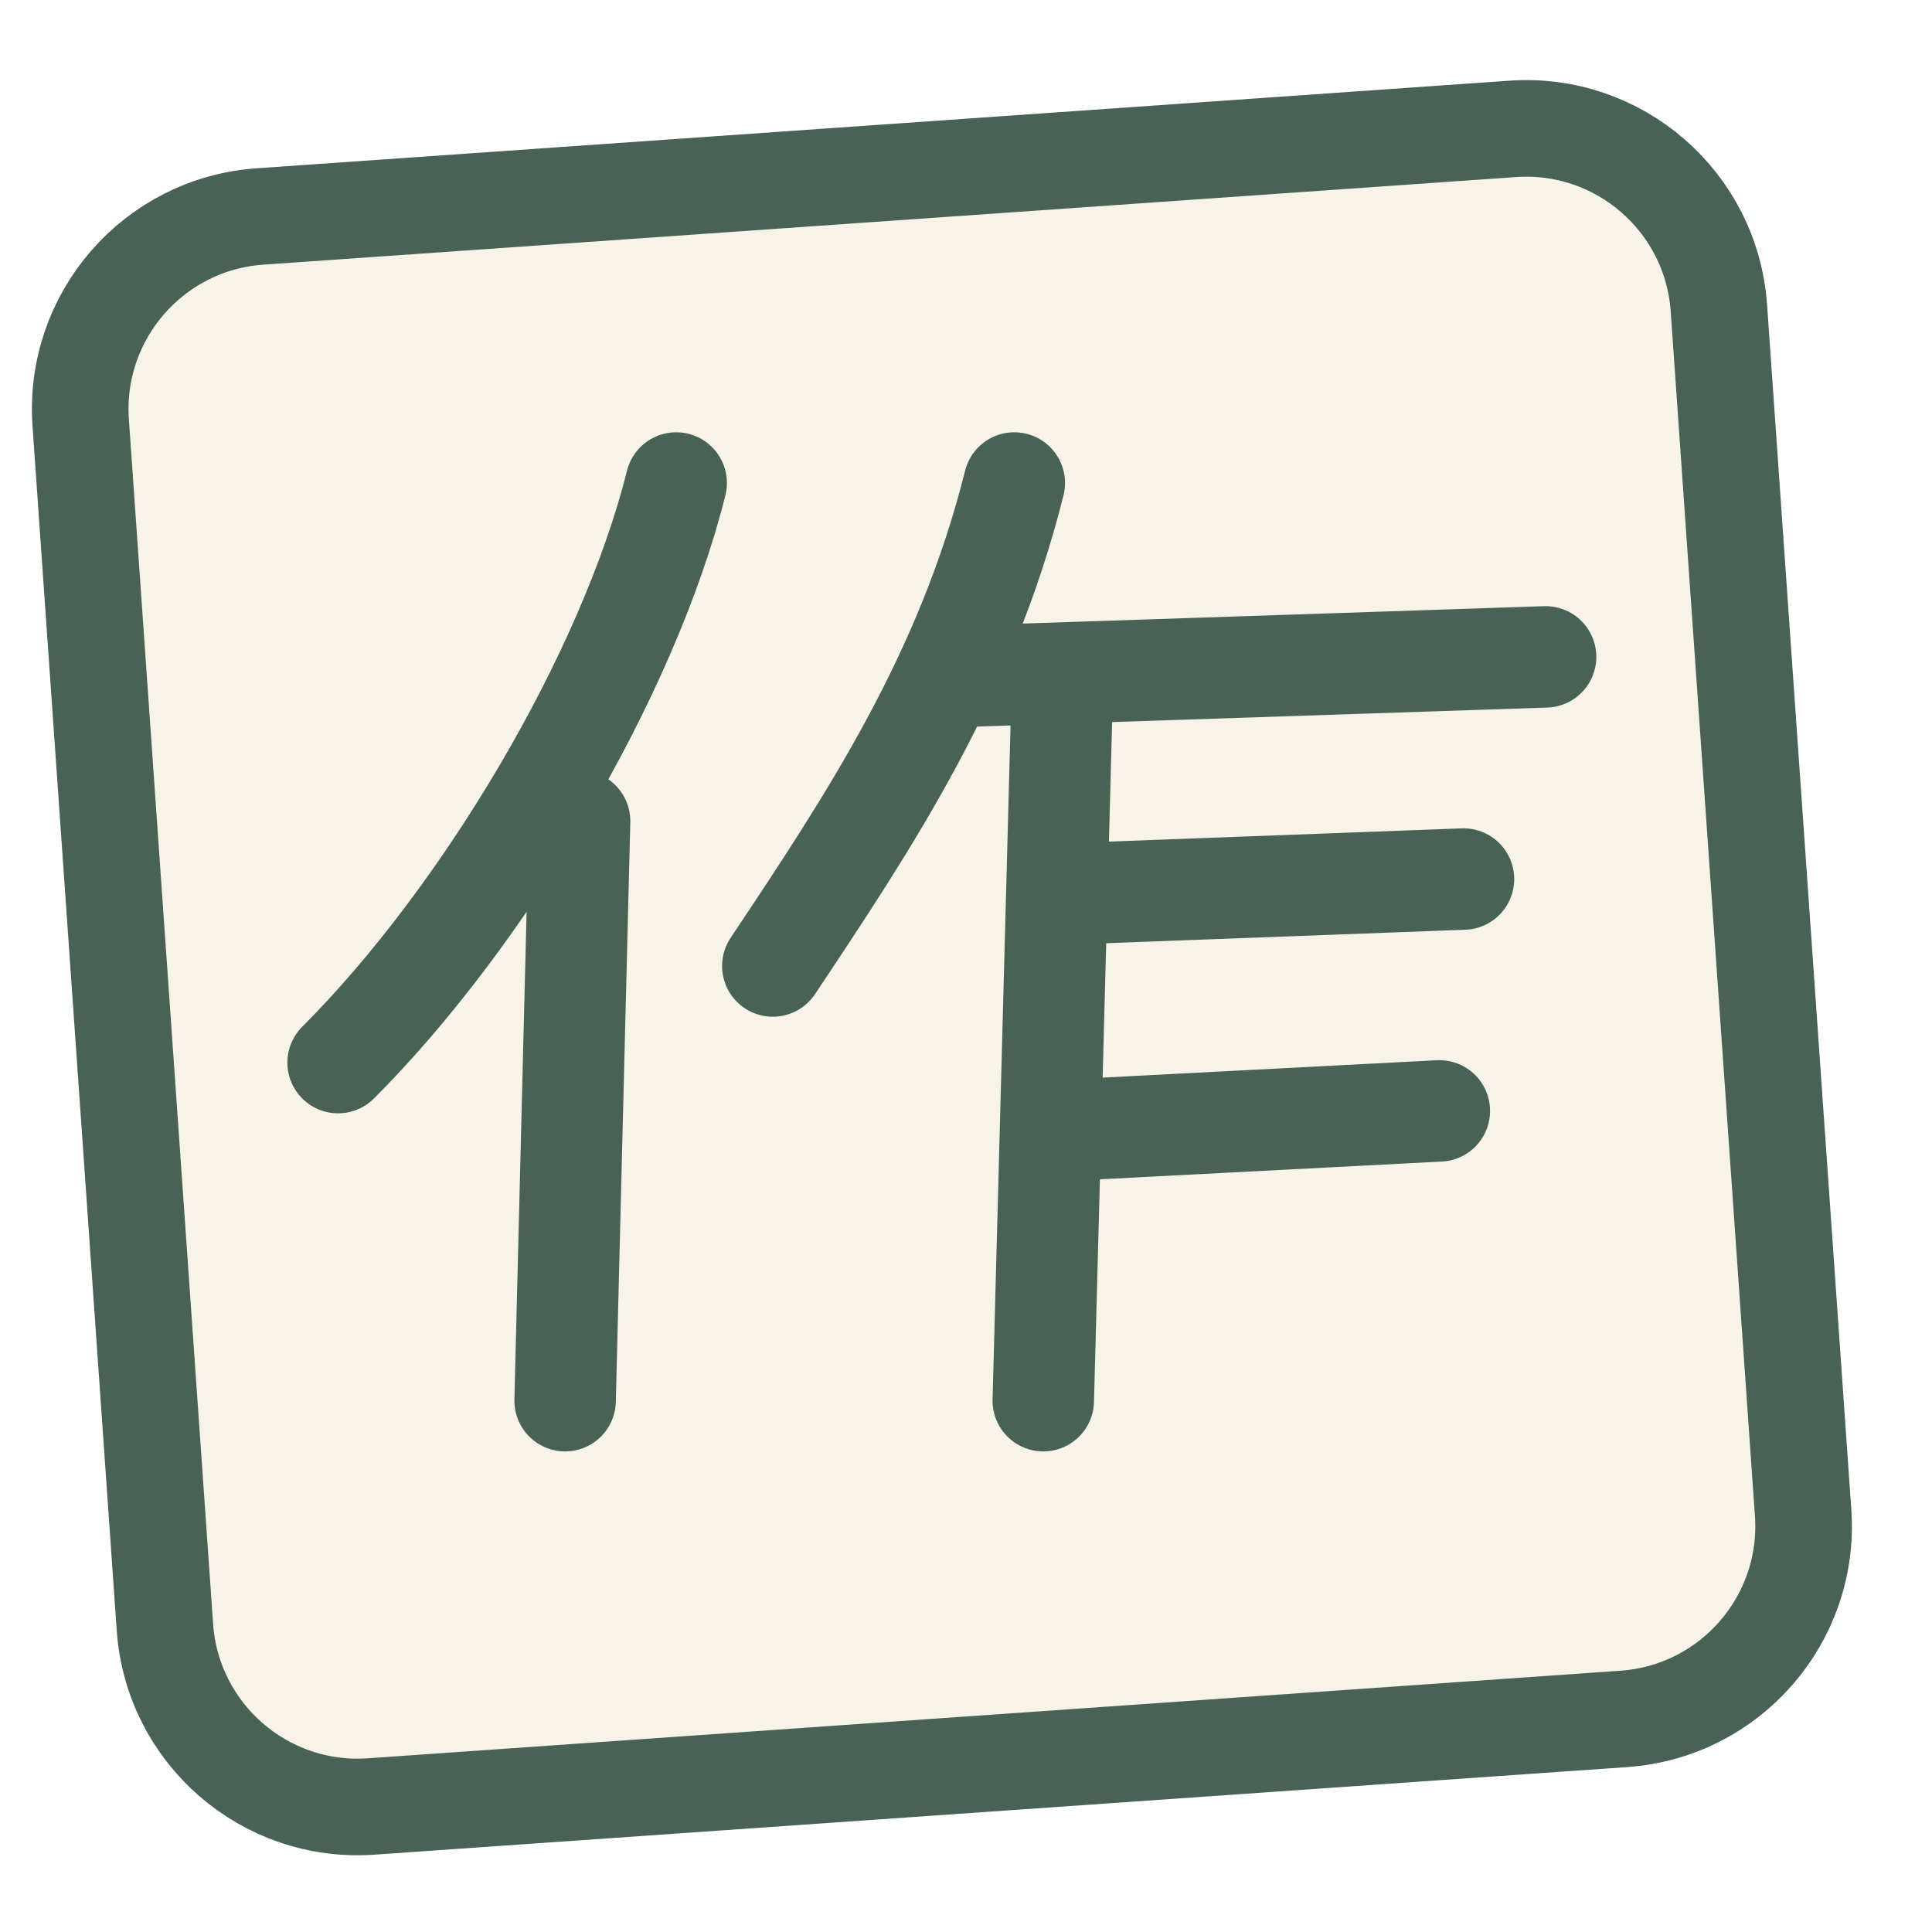
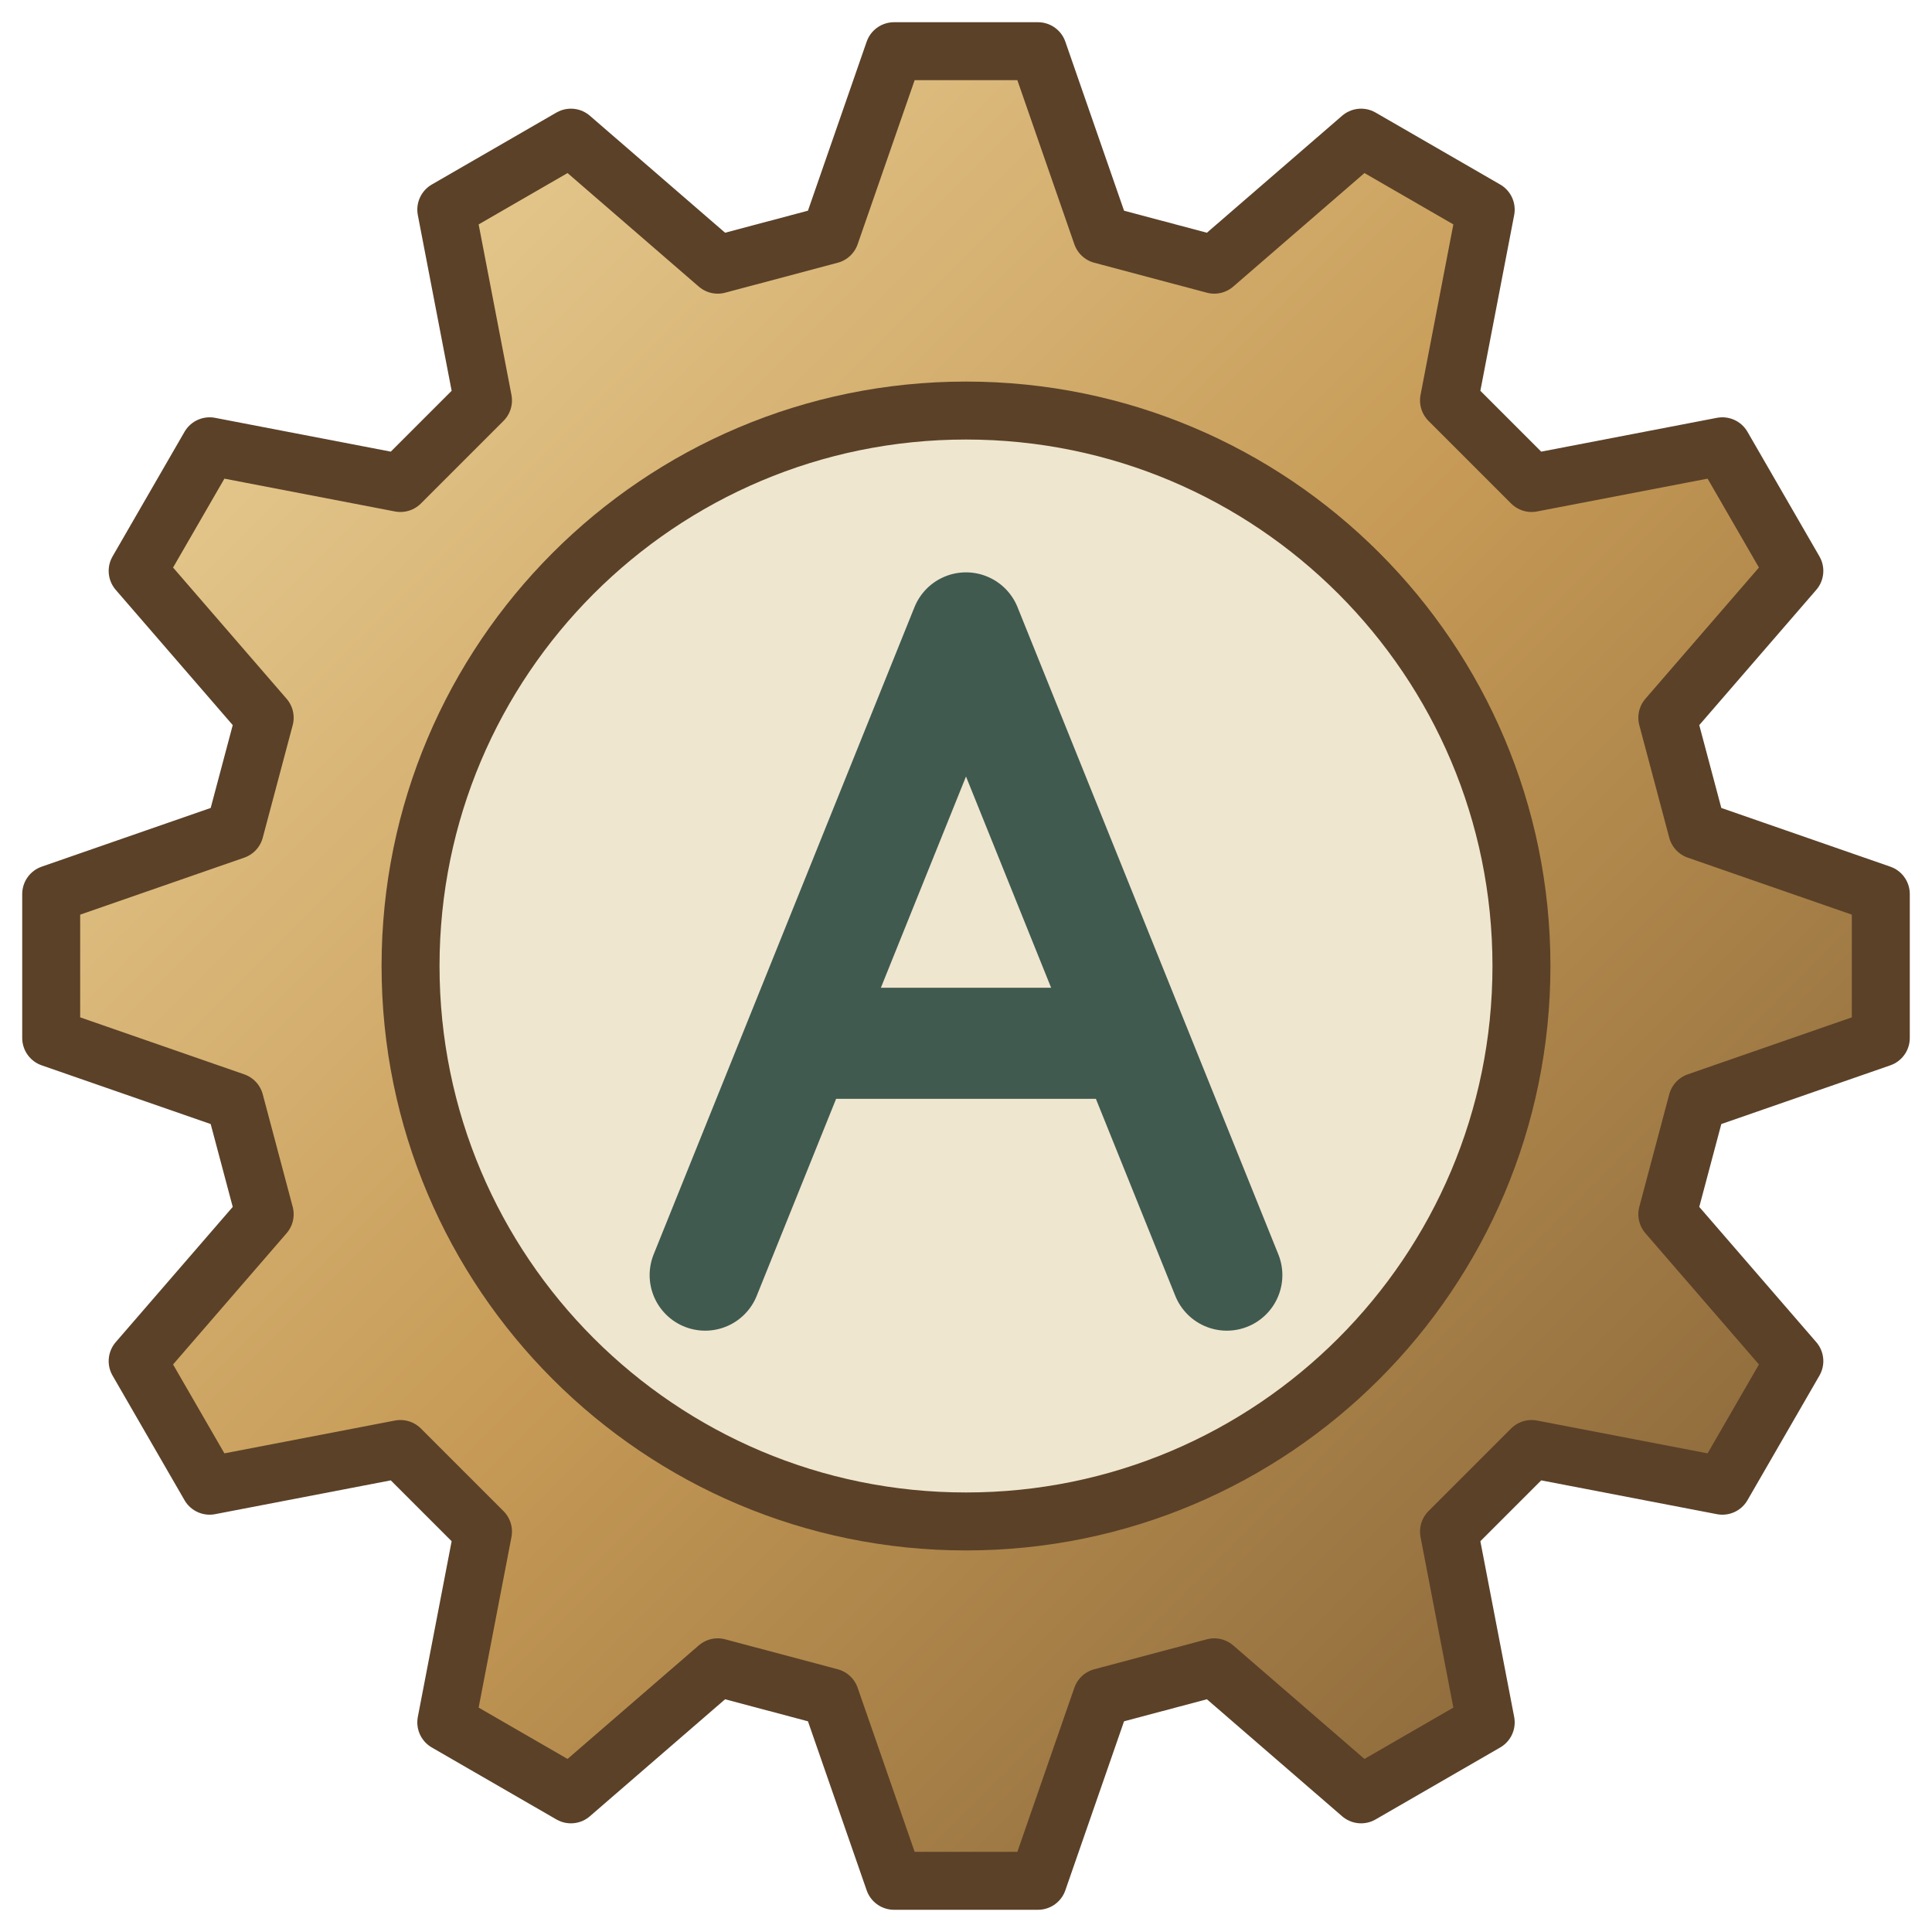
<svg xmlns="http://www.w3.org/2000/svg" viewBox="0 0 40 40">
-   <rect x="2.5" y="3.5" width="34" height="33" rx="4" transform="rotate(-4 20 20)" fill="#f7f3e9" stroke="#486256" stroke-width="2" />
-   <g stroke="#486256" stroke-linecap="round" stroke-linejoin="round" stroke-width="2.1" fill="none">
-     <path d="M14 10c-1 4-4 9-7 12m5-5-.3 12M21 10c-1 4-3 7-5 10m4-6 12-.4M22 14l-.4 15m.7-10.5 8-.3m-8.2 5.2 7.7-.4" />
-   </g>
+   <defs>
+     <linearGradient id="b" x1="0" y1="0" x2="1" y2="1">
+       <stop offset="0" stop-color="#f0d9a2" />
+       <stop offset=".5" stop-color="#c69a56" />
+       <stop offset="1" stop-color="#7a5a33" />
+     </linearGradient>
+   </defs>
+   <path d="M38.94 18.51L38.94 21.49L35.14 22.81L34.52 25.14L37.15 28.18L35.66 30.76L31.71 30.00L30.00 31.71L30.76 35.66L28.18 37.15L25.14 34.52L22.81 35.14L21.49 38.94L18.51 38.94L17.19 35.14L14.86 34.52L11.82 37.15L9.24 35.66L10.00 31.71L8.29 30.00L4.34 30.76L2.85 28.18L5.48 25.14L4.86 22.81L1.06 21.49L1.06 18.51L4.86 17.19L5.48 14.86L2.85 11.82L4.34 9.24L8.29 10.00L10.00 8.29L9.24 4.34L11.82 2.85L14.86 5.48L17.19 4.86L18.51 1.06L21.49 1.06L22.81 4.86L25.14 5.48L28.18 2.85L30.76 4.34L30.00 8.29L31.71 10.00L35.66 9.24L37.15 11.82L34.52 14.86L35.14 17.19Z" fill="url(#b)" stroke="#5b4128" stroke-width="1.2" stroke-linejoin="round" />
+   <circle cx="20" cy="20" r="11.5" fill="#efe6cf" stroke="#5b4128" stroke-width="1.2" />
+   <path d="M14.6 26.4 20 13l5.4 13.4M16.6 21.6h6.8" fill="none" stroke="#405a50" stroke-width="2.3" stroke-linecap="round" stroke-linejoin="round" />
</svg>
